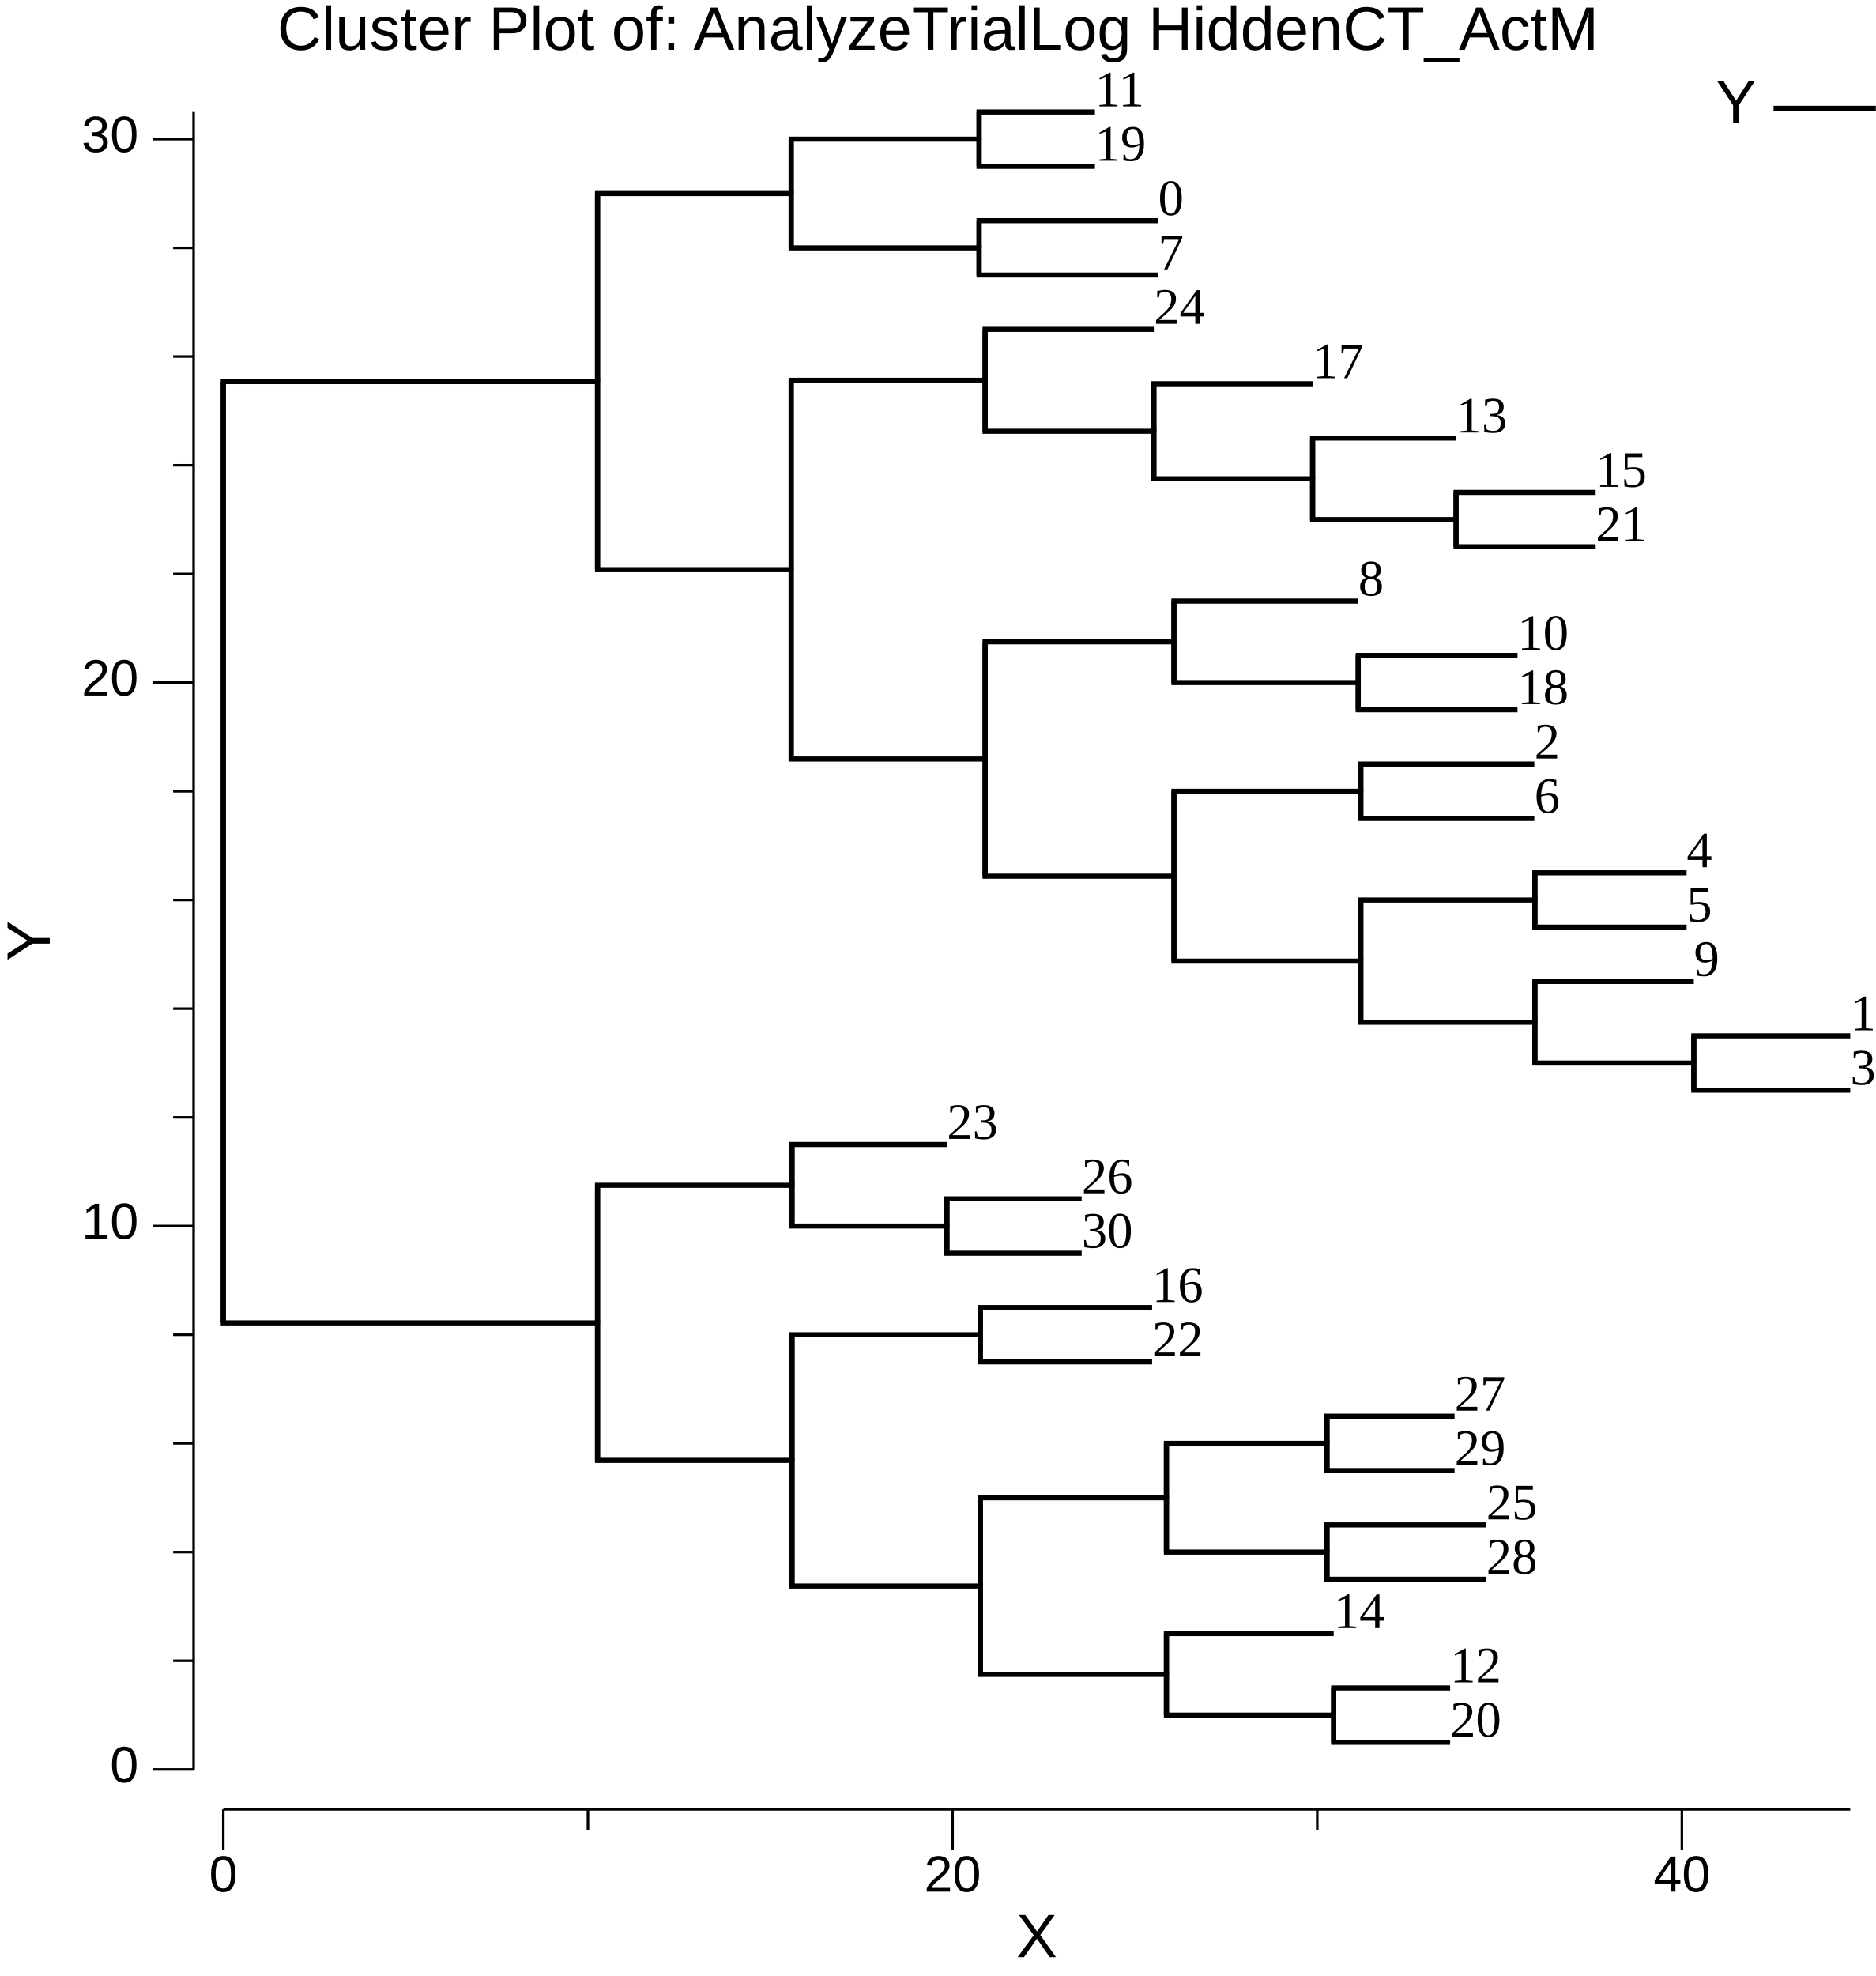
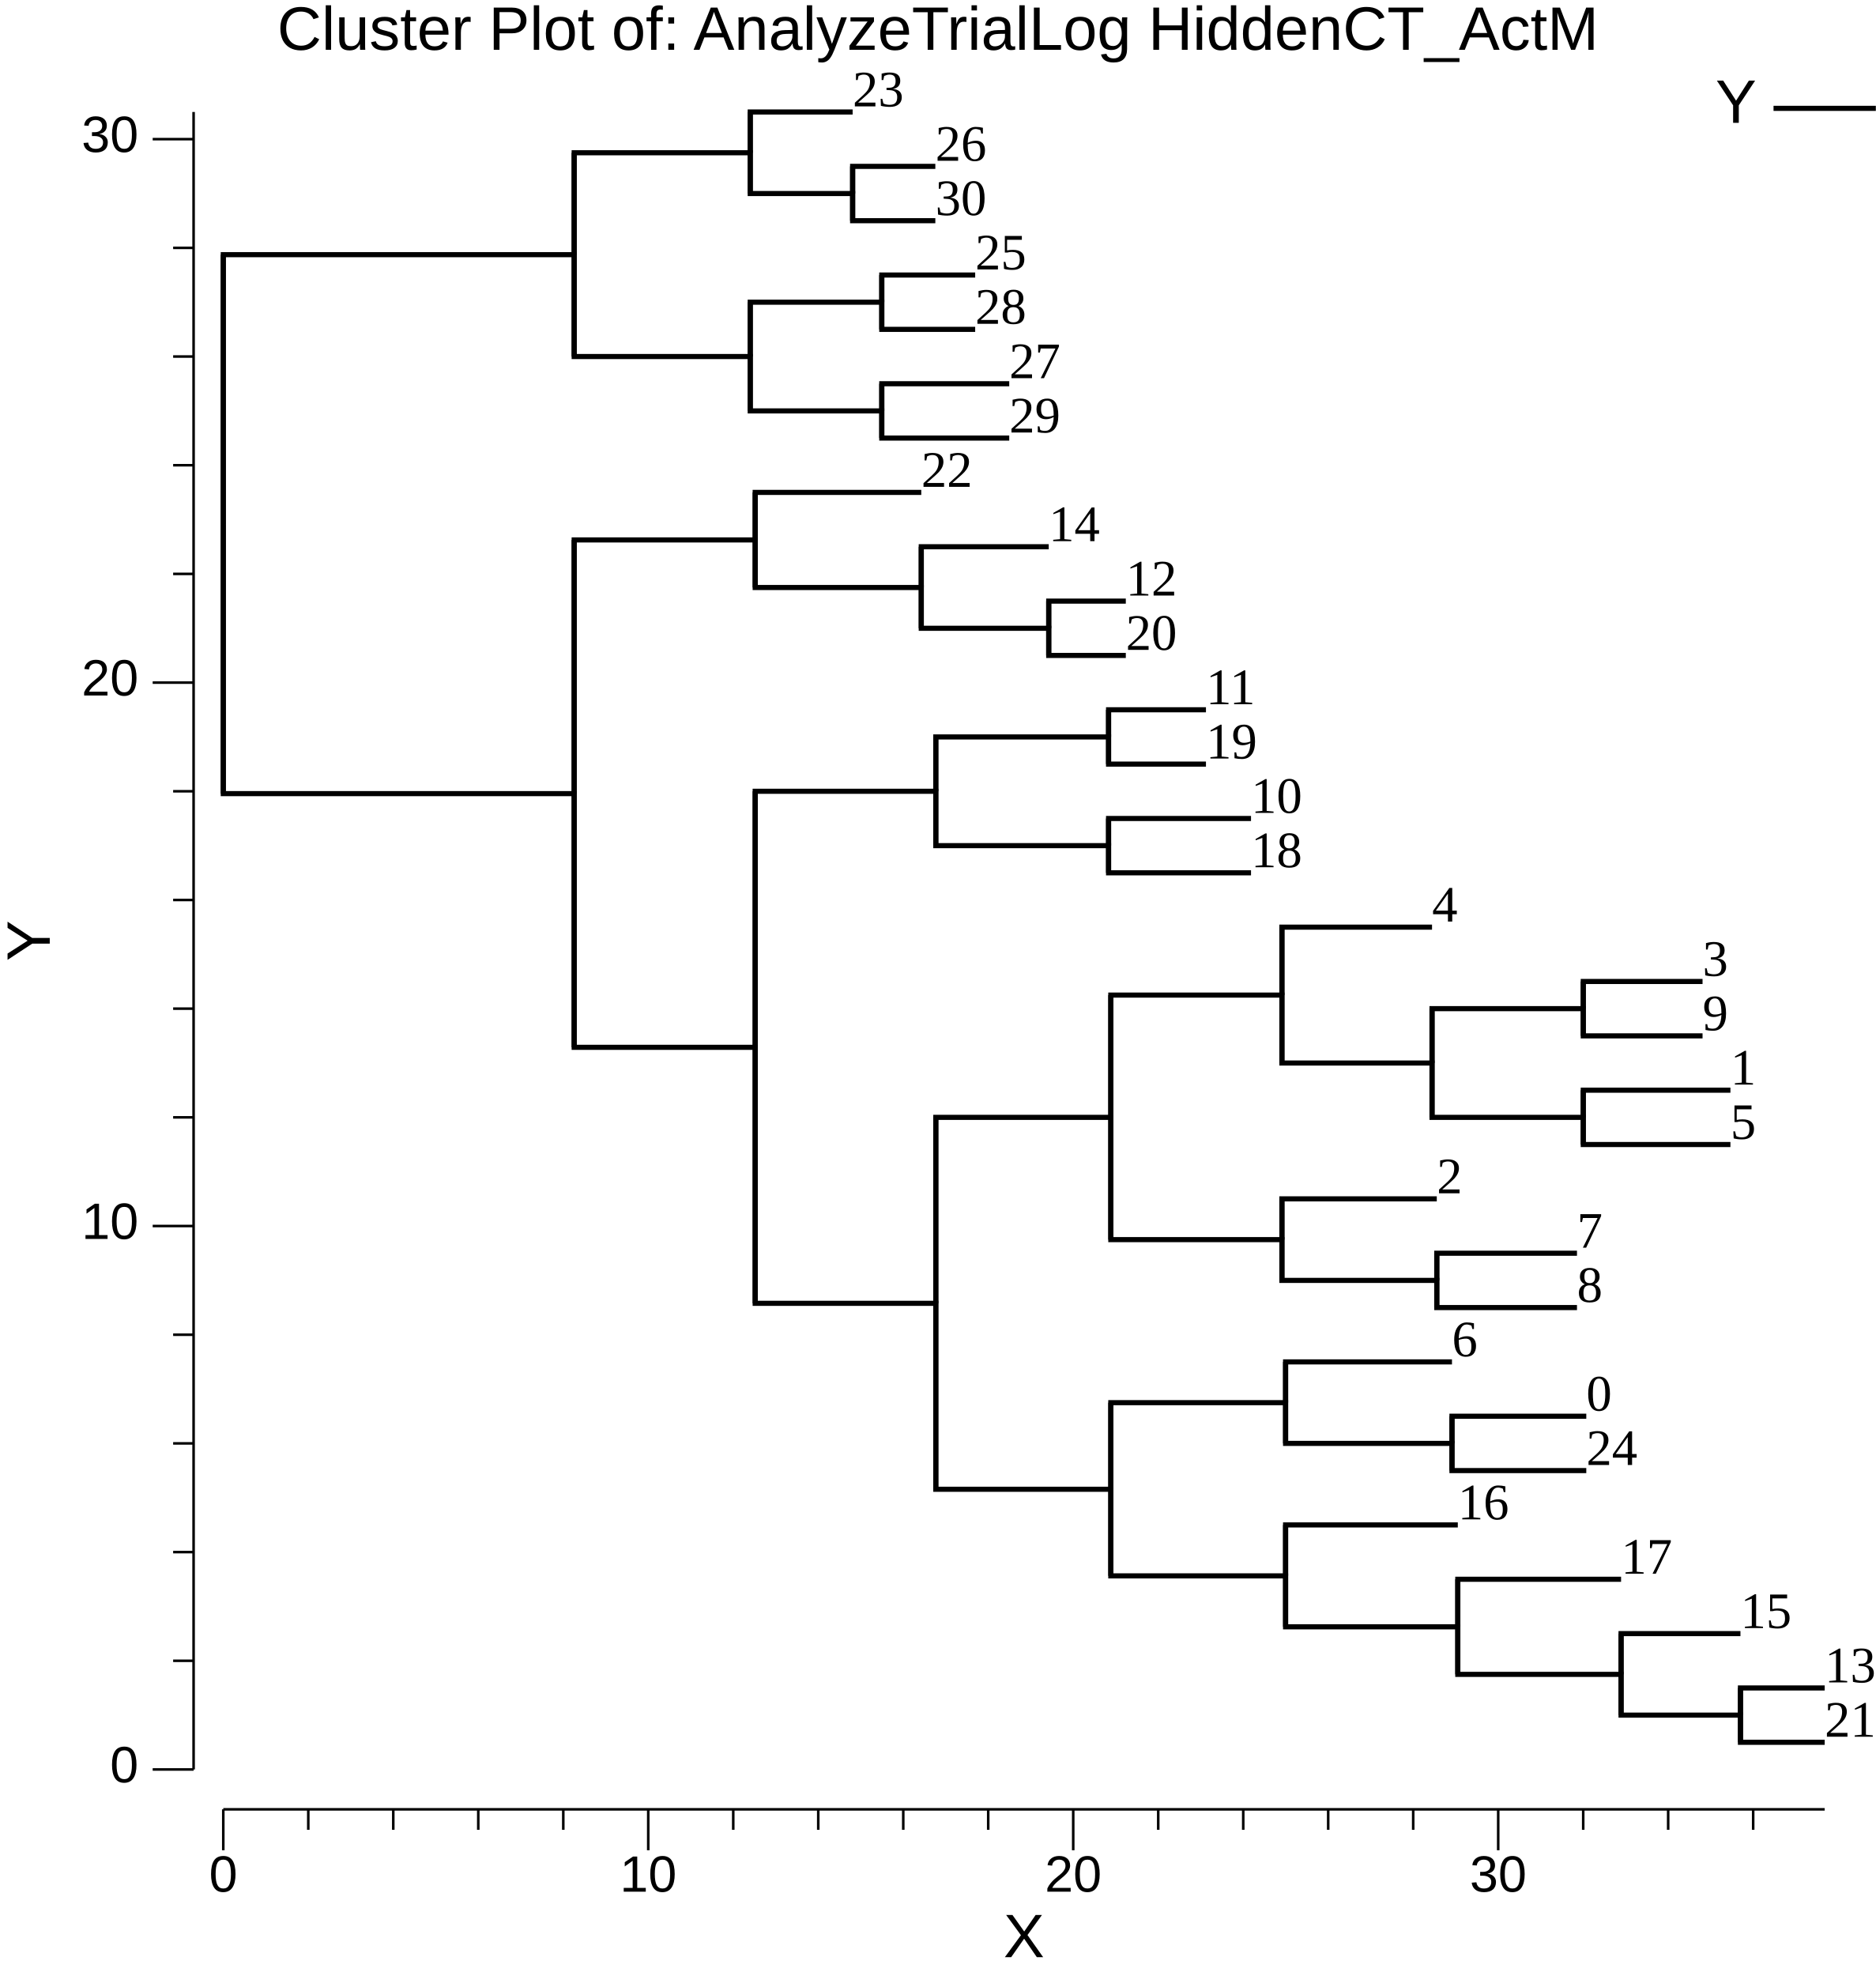
<svg xmlns="http://www.w3.org/2000/svg" width="366.75pt" height="386.25pt" viewBox="0 0 366.75 386.25">
  <g transform="scale(1, -1) translate(0, -386.25)">
    <text x="54.208" y="-376.52" transform="scale(1, -1)" style="font-family:Liberation Sans;font-variant:normal;font-weight:normal;font-style:normal;font-size:12px">Cluster Plot of: AnalyzeTrialLog HiddenCT_ActM</text>
-     <text x="198.7" y="-3.68" transform="scale(1, -1)" style="font-family:Liberation Sans;font-variant:normal;font-weight:normal;font-style:normal;font-size:12px">X</text>
+     <text x="196.2" y="-3.68" transform="scale(1, -1)" style="font-family:Liberation Sans;font-variant:normal;font-weight:normal;font-style:normal;font-size:12px">X</text>
    <text x="40.875" y="-16.473" transform="scale(1, -1)" style="font-family:Liberation Sans;font-variant:normal;font-weight:normal;font-style:normal;font-size:10px">0</text>
-     <text x="180.68" y="-16.473" transform="scale(1, -1)" style="font-family:Liberation Sans;font-variant:normal;font-weight:normal;font-style:normal;font-size:10px">20</text>
-     <text x="323.27" y="-16.473" transform="scale(1, -1)" style="font-family:Liberation Sans;font-variant:normal;font-weight:normal;font-style:normal;font-size:10px">40</text>
+     <text x="121.18" y="-16.473" transform="scale(1, -1)" style="font-family:Liberation Sans;font-variant:normal;font-weight:normal;font-style:normal;font-size:10px">10</text>
+     <text x="204.27" y="-16.473" transform="scale(1, -1)" style="font-family:Liberation Sans;font-variant:normal;font-weight:normal;font-style:normal;font-size:10px">20</text>
+     <text x="287.36" y="-16.473" transform="scale(1, -1)" style="font-family:Liberation Sans;font-variant:normal;font-weight:normal;font-style:normal;font-size:10px">30</text>
    <path d="M43.656,24.578L43.656,32.578" style="fill:none;stroke:#000000;stroke-width:0.5" />
-     <path d="M186.24,24.578L186.24,32.578" style="fill:none;stroke:#000000;stroke-width:0.5" />
-     <path d="M328.83,24.578L328.83,32.578" style="fill:none;stroke:#000000;stroke-width:0.5" />
-     <path d="M114.95,28.578L114.95,32.578" style="fill:none;stroke:#000000;stroke-width:0.5" />
-     <path d="M257.54,28.578L257.54,32.578" style="fill:none;stroke:#000000;stroke-width:0.5" />
-     <path d="M43.656,32.578L361.75,32.578" style="fill:none;stroke:#000000;stroke-width:0.5" />
+     <path d="M126.74,24.578L126.74,32.578" style="fill:none;stroke:#000000;stroke-width:0.5" />
+     <path d="M209.83,24.578L209.83,32.578" style="fill:none;stroke:#000000;stroke-width:0.5" />
+     <path d="M292.92,24.578L292.92,32.578" style="fill:none;stroke:#000000;stroke-width:0.5" />
+     <path d="M60.274,28.578L60.274,32.578" style="fill:none;stroke:#000000;stroke-width:0.5" />
+     <path d="M76.891,28.578L76.891,32.578" style="fill:none;stroke:#000000;stroke-width:0.5" />
+     <path d="M93.509,28.578L93.509,32.578" style="fill:none;stroke:#000000;stroke-width:0.5" />
+     <path d="M110.13,28.578L110.13,32.578" style="fill:none;stroke:#000000;stroke-width:0.5" />
+     <path d="M143.36,28.578L143.36,32.578" style="fill:none;stroke:#000000;stroke-width:0.5" />
+     <path d="M159.98,28.578L159.98,32.578" style="fill:none;stroke:#000000;stroke-width:0.5" />
+     <path d="M176.6,28.578L176.6,32.578" style="fill:none;stroke:#000000;stroke-width:0.5" />
+     <path d="M193.21,28.578L193.21,32.578" style="fill:none;stroke:#000000;stroke-width:0.5" />
+     <path d="M226.45,28.578L226.45,32.578" style="fill:none;stroke:#000000;stroke-width:0.5" />
+     <path d="M243.07,28.578L243.07,32.578" style="fill:none;stroke:#000000;stroke-width:0.5" />
+     <path d="M259.68,28.578L259.68,32.578" style="fill:none;stroke:#000000;stroke-width:0.5" />
+     <path d="M276.3,28.578L276.3,32.578" style="fill:none;stroke:#000000;stroke-width:0.5" />
+     <path d="M309.54,28.578L309.54,32.578" style="fill:none;stroke:#000000;stroke-width:0.5" />
+     <path d="M326.15,28.578L326.15,32.578" style="fill:none;stroke:#000000;stroke-width:0.5" />
+     <path d="M342.77,28.578L342.77,32.578" style="fill:none;stroke:#000000;stroke-width:0.5" />
+     <path d="M43.656,32.578L356.75,32.578" style="fill:none;stroke:#000000;stroke-width:0.5" />
    <g transform="rotate(90)">
      <text x="198.36" y="9.727" transform="scale(1, -1)" style="font-family:Liberation Sans;font-variant:normal;font-weight:normal;font-style:normal;font-size:12px">Y</text>
    </g>
    <text x="21.511" y="-37.852" transform="scale(1, -1)" style="font-family:Liberation Sans;font-variant:normal;font-weight:normal;font-style:normal;font-size:10px">0</text>
    <text x="15.949" y="-144.08" transform="scale(1, -1)" style="font-family:Liberation Sans;font-variant:normal;font-weight:normal;font-style:normal;font-size:10px">10</text>
    <text x="15.949" y="-250.3" transform="scale(1, -1)" style="font-family:Liberation Sans;font-variant:normal;font-weight:normal;font-style:normal;font-size:10px">20</text>
    <text x="15.949" y="-356.53" transform="scale(1, -1)" style="font-family:Liberation Sans;font-variant:normal;font-weight:normal;font-style:normal;font-size:10px">30</text>
    <path d="M29.851,40.371L37.851,40.371" style="fill:none;stroke:#000000;stroke-width:0.5" />
    <path d="M29.851,146.6L37.851,146.6" style="fill:none;stroke:#000000;stroke-width:0.5" />
    <path d="M29.851,252.82L37.851,252.82" style="fill:none;stroke:#000000;stroke-width:0.5" />
    <path d="M29.851,359.05L37.851,359.05" style="fill:none;stroke:#000000;stroke-width:0.5" />
    <path d="M33.851,61.616L37.851,61.616" style="fill:none;stroke:#000000;stroke-width:0.5" />
    <path d="M33.851,82.861L37.851,82.861" style="fill:none;stroke:#000000;stroke-width:0.5" />
    <path d="M33.851,104.11L37.851,104.11" style="fill:none;stroke:#000000;stroke-width:0.5" />
    <path d="M33.851,125.35L37.851,125.35" style="fill:none;stroke:#000000;stroke-width:0.5" />
    <path d="M33.851,167.84L37.851,167.84" style="fill:none;stroke:#000000;stroke-width:0.5" />
    <path d="M33.851,189.09L37.851,189.09" style="fill:none;stroke:#000000;stroke-width:0.5" />
    <path d="M33.851,210.33L37.851,210.33" style="fill:none;stroke:#000000;stroke-width:0.5" />
    <path d="M33.851,231.58L37.851,231.58" style="fill:none;stroke:#000000;stroke-width:0.5" />
    <path d="M33.851,274.07L37.851,274.07" style="fill:none;stroke:#000000;stroke-width:0.5" />
    <path d="M33.851,295.31L37.851,295.31" style="fill:none;stroke:#000000;stroke-width:0.5" />
    <path d="M33.851,316.56L37.851,316.56" style="fill:none;stroke:#000000;stroke-width:0.5" />
    <path d="M33.851,337.8L37.851,337.8" style="fill:none;stroke:#000000;stroke-width:0.5" />
    <path d="M37.851,40.371L37.851,364.36" style="fill:none;stroke:#000000;stroke-width:0.5" />
-     <path d="M43.656,219.67L43.656,219.67L43.656,127.67L116.82,127.67L116.82,100.79L154.84,100.79L154.84,76.222L191.66,76.222L191.66,58.96L228.05,58.96L228.05,50.994L260.75,50.994L260.75,45.682L283.52,45.682L283.52,45.682" style="fill:none;stroke:#000000" />
-     <path d="M260.75,45.682L260.75,56.305L283.52,56.305L283.52,56.305" style="fill:none;stroke:#000000" />
-     <path d="M260.75,56.305L260.75,50.994" style="fill:none;stroke:#000000" />
-     <path d="M228.05,50.994L228.05,66.927L260.75,66.927L260.75,66.927" style="fill:none;stroke:#000000" />
-     <path d="M228.05,66.927L228.05,58.96" style="fill:none;stroke:#000000" />
-     <path d="M191.66,58.96L191.66,93.484L228.05,93.484L228.05,82.861L259.44,82.861L259.44,77.55L290.57,77.55L290.57,77.55" style="fill:none;stroke:#000000" />
-     <path d="M259.44,77.55L259.44,88.172L290.57,88.172L290.57,88.172" style="fill:none;stroke:#000000" />
-     <path d="M259.44,88.172L259.44,82.861" style="fill:none;stroke:#000000" />
-     <path d="M228.05,82.861L228.05,104.11L259.44,104.11L259.44,98.795L284.38,98.795L284.38,98.795" style="fill:none;stroke:#000000" />
-     <path d="M259.44,98.795L259.44,109.42L284.38,109.42L284.38,109.42" style="fill:none;stroke:#000000" />
-     <path d="M259.44,109.42L259.44,104.11" style="fill:none;stroke:#000000" />
-     <path d="M228.05,104.11L228.05,93.484" style="fill:none;stroke:#000000" />
-     <path d="M191.66,93.484L191.66,76.222" style="fill:none;stroke:#000000" />
-     <path d="M154.84,76.222L154.84,125.35L191.66,125.35L191.66,120.04L225.25,120.04L225.25,120.04" style="fill:none;stroke:#000000" />
-     <path d="M191.66,120.04L191.66,130.66L225.25,130.66L225.25,130.66" style="fill:none;stroke:#000000" />
-     <path d="M191.66,130.66L191.66,125.35" style="fill:none;stroke:#000000" />
-     <path d="M154.84,125.35L154.84,100.79" style="fill:none;stroke:#000000" />
-     <path d="M116.82,100.79L116.82,154.56L154.84,154.56L154.84,146.6L185.13,146.6L185.13,141.28L211.48,141.28L211.48,141.28" style="fill:none;stroke:#000000" />
-     <path d="M185.13,141.28L185.13,151.91L211.48,151.91L211.48,151.91" style="fill:none;stroke:#000000" />
-     <path d="M185.13,151.91L185.13,146.6" style="fill:none;stroke:#000000" />
-     <path d="M154.84,146.6L154.84,162.53L185.13,162.53L185.13,162.53" style="fill:none;stroke:#000000" />
-     <path d="M154.84,162.53L154.84,154.56" style="fill:none;stroke:#000000" />
-     <path d="M116.82,154.56L116.82,127.67" style="fill:none;stroke:#000000" />
-     <path d="M43.656,127.67L43.656,311.66L116.82,311.66L116.82,274.9L154.68,274.9L154.68,237.88L192.6,237.88L192.6,214.98L229.52,214.98L229.52,198.38L266.05,198.38L266.05,186.43L300.09,186.43L300.09,178.46L331.16,178.46L331.16,173.15L361.75,173.15L361.75,173.15" style="fill:none;stroke:#000000" />
-     <path d="M331.16,173.15L331.16,183.77L361.75,183.77L361.75,183.77" style="fill:none;stroke:#000000" />
-     <path d="M331.16,183.77L331.16,178.46" style="fill:none;stroke:#000000" />
-     <path d="M300.09,178.46L300.09,194.4L331.16,194.4L331.16,194.4" style="fill:none;stroke:#000000" />
-     <path d="M300.09,194.4L300.09,186.43" style="fill:none;stroke:#000000" />
-     <path d="M266.05,186.43L266.05,210.33L300.09,210.33L300.09,205.02L329.75,205.02L329.75,205.02" style="fill:none;stroke:#000000" />
-     <path d="M300.09,205.02L300.09,215.64L329.75,215.64L329.75,215.64" style="fill:none;stroke:#000000" />
-     <path d="M300.09,215.64L300.09,210.33" style="fill:none;stroke:#000000" />
-     <path d="M266.05,210.33L266.05,198.38" style="fill:none;stroke:#000000" />
-     <path d="M229.52,198.38L229.52,231.58L266.05,231.58L266.05,226.26L299.98,226.26L299.98,226.26" style="fill:none;stroke:#000000" />
-     <path d="M266.05,226.26L266.05,236.89L299.98,236.89L299.98,236.89" style="fill:none;stroke:#000000" />
-     <path d="M266.05,236.89L266.05,231.58" style="fill:none;stroke:#000000" />
-     <path d="M229.52,231.58L229.52,214.98" style="fill:none;stroke:#000000" />
-     <path d="M192.6,214.98L192.6,260.79L229.52,260.79L229.52,252.82L265.55,252.82L265.55,247.51L296.69,247.51L296.69,247.51" style="fill:none;stroke:#000000" />
-     <path d="M265.55,247.51L265.55,258.13L296.69,258.13L296.69,258.13" style="fill:none;stroke:#000000" />
-     <path d="M265.55,258.13L265.55,252.82" style="fill:none;stroke:#000000" />
-     <path d="M229.52,252.82L229.52,268.75L265.55,268.75L265.55,268.75" style="fill:none;stroke:#000000" />
-     <path d="M229.52,268.75L229.52,260.79" style="fill:none;stroke:#000000" />
-     <path d="M192.6,260.79L192.6,237.88" style="fill:none;stroke:#000000" />
-     <path d="M154.68,237.88L154.68,311.91L192.6,311.91L192.6,301.95L225.59,301.95L225.59,292.66L256.63,292.66L256.63,284.69L284.68,284.69L284.68,279.38L311.97,279.38L311.97,279.38" style="fill:none;stroke:#000000" />
-     <path d="M284.68,279.38L284.68,290L311.97,290L311.97,290" style="fill:none;stroke:#000000" />
-     <path d="M284.68,290L284.68,284.69" style="fill:none;stroke:#000000" />
-     <path d="M256.63,284.69L256.63,300.62L284.68,300.62L284.68,300.62" style="fill:none;stroke:#000000" />
-     <path d="M256.63,300.62L256.63,292.66" style="fill:none;stroke:#000000" />
-     <path d="M225.59,292.66L225.59,311.24L256.63,311.24L256.63,311.24" style="fill:none;stroke:#000000" />
-     <path d="M225.59,311.24L225.59,301.95" style="fill:none;stroke:#000000" />
-     <path d="M192.6,301.95L192.6,321.87L225.59,321.87L225.59,321.87" style="fill:none;stroke:#000000" />
-     <path d="M192.6,321.87L192.6,311.91" style="fill:none;stroke:#000000" />
-     <path d="M154.68,311.91L154.68,274.9" style="fill:none;stroke:#000000" />
-     <path d="M116.82,274.9L116.82,348.42L154.68,348.42L154.68,337.8L191.42,337.8L191.42,332.49L226.43,332.49L226.43,332.49" style="fill:none;stroke:#000000" />
-     <path d="M191.42,332.49L191.42,343.11L226.43,343.11L226.43,343.11" style="fill:none;stroke:#000000" />
-     <path d="M191.42,343.11L191.42,337.8" style="fill:none;stroke:#000000" />
-     <path d="M154.68,337.8L154.68,359.05L191.42,359.05L191.42,353.73L214.07,353.73L214.07,353.73" style="fill:none;stroke:#000000" />
-     <path d="M191.42,353.73L191.42,364.36L214.07,364.36L214.07,364.36" style="fill:none;stroke:#000000" />
-     <path d="M191.42,364.36L191.42,359.05" style="fill:none;stroke:#000000" />
-     <path d="M154.68,359.05L154.68,348.42" style="fill:none;stroke:#000000" />
-     <path d="M116.82,348.42L116.82,311.66" style="fill:none;stroke:#000000" />
-     <path d="M43.656,311.66L43.656,219.67L43.656,219.67L43.656,219.67" style="fill:none;stroke:#000000" />
-     <text x="283.52" y="-46.771" transform="scale(1, -1)" style="font-family:Liberation Serif;font-variant:normal;font-weight:normal;font-style:normal;font-size:10px">20</text>
-     <text x="283.52" y="-57.394" transform="scale(1, -1)" style="font-family:Liberation Serif;font-variant:normal;font-weight:normal;font-style:normal;font-size:10px">12</text>
-     <text x="260.75" y="-68.016" transform="scale(1, -1)" style="font-family:Liberation Serif;font-variant:normal;font-weight:normal;font-style:normal;font-size:10px">14</text>
-     <text x="290.57" y="-78.639" transform="scale(1, -1)" style="font-family:Liberation Serif;font-variant:normal;font-weight:normal;font-style:normal;font-size:10px">28</text>
-     <text x="290.57" y="-89.261" transform="scale(1, -1)" style="font-family:Liberation Serif;font-variant:normal;font-weight:normal;font-style:normal;font-size:10px">25</text>
-     <text x="284.38" y="-99.884" transform="scale(1, -1)" style="font-family:Liberation Serif;font-variant:normal;font-weight:normal;font-style:normal;font-size:10px">29</text>
-     <text x="284.38" y="-110.51" transform="scale(1, -1)" style="font-family:Liberation Serif;font-variant:normal;font-weight:normal;font-style:normal;font-size:10px">27</text>
-     <text x="225.25" y="-121.13" transform="scale(1, -1)" style="font-family:Liberation Serif;font-variant:normal;font-weight:normal;font-style:normal;font-size:10px">22</text>
-     <text x="225.25" y="-131.75" transform="scale(1, -1)" style="font-family:Liberation Serif;font-variant:normal;font-weight:normal;font-style:normal;font-size:10px">16</text>
-     <text x="211.48" y="-142.37" transform="scale(1, -1)" style="font-family:Liberation Serif;font-variant:normal;font-weight:normal;font-style:normal;font-size:10px">30</text>
-     <text x="211.48" y="-153" transform="scale(1, -1)" style="font-family:Liberation Serif;font-variant:normal;font-weight:normal;font-style:normal;font-size:10px">26</text>
-     <text x="185.13" y="-163.62" transform="scale(1, -1)" style="font-family:Liberation Serif;font-variant:normal;font-weight:normal;font-style:normal;font-size:10px">23</text>
-     <text x="361.75" y="-174.24" transform="scale(1, -1)" style="font-family:Liberation Serif;font-variant:normal;font-weight:normal;font-style:normal;font-size:10px">3</text>
-     <text x="361.75" y="-184.86" transform="scale(1, -1)" style="font-family:Liberation Serif;font-variant:normal;font-weight:normal;font-style:normal;font-size:10px">1</text>
-     <text x="331.16" y="-195.49" transform="scale(1, -1)" style="font-family:Liberation Serif;font-variant:normal;font-weight:normal;font-style:normal;font-size:10px">9</text>
-     <text x="329.75" y="-206.11" transform="scale(1, -1)" style="font-family:Liberation Serif;font-variant:normal;font-weight:normal;font-style:normal;font-size:10px">5</text>
-     <text x="329.75" y="-216.73" transform="scale(1, -1)" style="font-family:Liberation Serif;font-variant:normal;font-weight:normal;font-style:normal;font-size:10px">4</text>
-     <text x="299.98" y="-227.35" transform="scale(1, -1)" style="font-family:Liberation Serif;font-variant:normal;font-weight:normal;font-style:normal;font-size:10px">6</text>
-     <text x="299.98" y="-237.98" transform="scale(1, -1)" style="font-family:Liberation Serif;font-variant:normal;font-weight:normal;font-style:normal;font-size:10px">2</text>
-     <text x="296.69" y="-248.6" transform="scale(1, -1)" style="font-family:Liberation Serif;font-variant:normal;font-weight:normal;font-style:normal;font-size:10px">18</text>
-     <text x="296.69" y="-259.22" transform="scale(1, -1)" style="font-family:Liberation Serif;font-variant:normal;font-weight:normal;font-style:normal;font-size:10px">10</text>
-     <text x="265.55" y="-269.84" transform="scale(1, -1)" style="font-family:Liberation Serif;font-variant:normal;font-weight:normal;font-style:normal;font-size:10px">8</text>
-     <text x="311.97" y="-280.47" transform="scale(1, -1)" style="font-family:Liberation Serif;font-variant:normal;font-weight:normal;font-style:normal;font-size:10px">21</text>
-     <text x="311.97" y="-291.09" transform="scale(1, -1)" style="font-family:Liberation Serif;font-variant:normal;font-weight:normal;font-style:normal;font-size:10px">15</text>
-     <text x="284.68" y="-301.71" transform="scale(1, -1)" style="font-family:Liberation Serif;font-variant:normal;font-weight:normal;font-style:normal;font-size:10px">13</text>
-     <text x="256.63" y="-312.33" transform="scale(1, -1)" style="font-family:Liberation Serif;font-variant:normal;font-weight:normal;font-style:normal;font-size:10px">17</text>
-     <text x="225.59" y="-322.96" transform="scale(1, -1)" style="font-family:Liberation Serif;font-variant:normal;font-weight:normal;font-style:normal;font-size:10px">24</text>
-     <text x="226.43" y="-333.58" transform="scale(1, -1)" style="font-family:Liberation Serif;font-variant:normal;font-weight:normal;font-style:normal;font-size:10px">7</text>
-     <text x="226.43" y="-344.2" transform="scale(1, -1)" style="font-family:Liberation Serif;font-variant:normal;font-weight:normal;font-style:normal;font-size:10px">0</text>
-     <text x="214.07" y="-354.82" transform="scale(1, -1)" style="font-family:Liberation Serif;font-variant:normal;font-weight:normal;font-style:normal;font-size:10px">19</text>
-     <text x="214.07" y="-365.45" transform="scale(1, -1)" style="font-family:Liberation Serif;font-variant:normal;font-weight:normal;font-style:normal;font-size:10px">11</text>
+     <path d="M43.656,283.8L43.656,283.8L43.656,231.12L112.26,231.12L112.26,181.53L147.65,181.53L147.65,131.49L182.96,131.49L182.96,95.143L217.18,95.143L217.18,78.214L251.35,78.214L251.35,68.255L285.02,68.255L285.02,58.96L316.94,58.96L316.94,50.994L340.28,50.994L340.28,45.682L356.75,45.682L356.75,45.682" style="fill:none;stroke:#000000" />
+     <path d="M340.28,45.682L340.28,56.305L356.75,56.305L356.75,56.305" style="fill:none;stroke:#000000" />
+     <path d="M340.28,56.305L340.28,50.994" style="fill:none;stroke:#000000" />
+     <path d="M316.94,50.994L316.94,66.927L340.28,66.927L340.28,66.927" style="fill:none;stroke:#000000" />
+     <path d="M316.94,66.927L316.94,58.96" style="fill:none;stroke:#000000" />
+     <path d="M285.02,58.96L285.02,77.55L316.94,77.55L316.94,77.55" style="fill:none;stroke:#000000" />
+     <path d="M285.02,77.55L285.02,68.255" style="fill:none;stroke:#000000" />
+     <path d="M251.35,68.255L251.35,88.172L285.02,88.172L285.02,88.172" style="fill:none;stroke:#000000" />
+     <path d="M251.35,88.172L251.35,78.214" style="fill:none;stroke:#000000" />
+     <path d="M217.18,78.214L217.18,112.07L251.35,112.07L251.35,104.11L283.88,104.11L283.88,98.795L310.14,98.795L310.14,98.795" style="fill:none;stroke:#000000" />
+     <path d="M283.88,98.795L283.88,109.42L310.14,109.42L310.14,109.42" style="fill:none;stroke:#000000" />
+     <path d="M283.88,109.42L283.88,104.11" style="fill:none;stroke:#000000" />
+     <path d="M251.35,104.11L251.35,120.04L283.88,120.04L283.88,120.04" style="fill:none;stroke:#000000" />
+     <path d="M251.35,120.04L251.35,112.07" style="fill:none;stroke:#000000" />
+     <path d="M217.18,112.07L217.18,95.143" style="fill:none;stroke:#000000" />
+     <path d="M182.96,95.143L182.96,167.84L217.18,167.84L217.18,143.94L250.63,143.94L250.63,135.97L280.91,135.97L280.91,130.66L308.32,130.66L308.32,130.66" style="fill:none;stroke:#000000" />
+     <path d="M280.91,130.66L280.91,141.28L308.32,141.28L308.32,141.28" style="fill:none;stroke:#000000" />
+     <path d="M280.91,141.28L280.91,135.97" style="fill:none;stroke:#000000" />
+     <path d="M250.63,135.97L250.63,151.91L280.91,151.91L280.91,151.91" style="fill:none;stroke:#000000" />
+     <path d="M250.63,151.91L250.63,143.94" style="fill:none;stroke:#000000" />
+     <path d="M217.18,143.94L217.18,191.74L250.63,191.74L250.63,178.46L279.98,178.46L279.98,167.84L309.55,167.84L309.55,162.53L338.32,162.53L338.32,162.53" style="fill:none;stroke:#000000" />
+     <path d="M309.55,162.53L309.55,173.15L338.32,173.15L338.32,173.15" style="fill:none;stroke:#000000" />
+     <path d="M309.55,173.15L309.55,167.84" style="fill:none;stroke:#000000" />
+     <path d="M279.98,167.84L279.98,189.09L309.55,189.09L309.55,183.77L332.87,183.77L332.87,183.77" style="fill:none;stroke:#000000" />
+     <path d="M309.55,183.77L309.55,194.4L332.87,194.4L332.87,194.4" style="fill:none;stroke:#000000" />
+     <path d="M309.55,194.4L309.55,189.09" style="fill:none;stroke:#000000" />
+     <path d="M279.98,189.09L279.98,178.46" style="fill:none;stroke:#000000" />
+     <path d="M250.63,178.46L250.63,205.02L279.98,205.02L279.98,205.02" style="fill:none;stroke:#000000" />
+     <path d="M250.63,205.02L250.63,191.74" style="fill:none;stroke:#000000" />
+     <path d="M217.18,191.74L217.18,167.84" style="fill:none;stroke:#000000" />
+     <path d="M182.96,167.84L182.96,131.49" style="fill:none;stroke:#000000" />
+     <path d="M147.65,131.49L147.65,231.58L182.96,231.58L182.96,220.95L216.74,220.95L216.74,215.64L244.59,215.64L244.59,215.64" style="fill:none;stroke:#000000" />
+     <path d="M216.74,215.64L216.74,226.26L244.59,226.26L244.59,226.26" style="fill:none;stroke:#000000" />
+     <path d="M216.74,226.26L216.74,220.95" style="fill:none;stroke:#000000" />
+     <path d="M182.96,220.95L182.96,242.2L216.74,242.2L216.74,236.89L235.78,236.89L235.78,236.89" style="fill:none;stroke:#000000" />
+     <path d="M216.74,236.89L216.74,247.51L235.78,247.51L235.78,247.51" style="fill:none;stroke:#000000" />
+     <path d="M216.74,247.51L216.74,242.2" style="fill:none;stroke:#000000" />
+     <path d="M182.96,242.2L182.96,231.58" style="fill:none;stroke:#000000" />
+     <path d="M147.65,231.58L147.65,181.53" style="fill:none;stroke:#000000" />
+     <path d="M112.26,181.53L112.26,280.71L147.65,280.71L147.65,271.41L180.12,271.41L180.12,263.44L205.04,263.44L205.04,258.13L220.11,258.13L220.11,258.13" style="fill:none;stroke:#000000" />
+     <path d="M205.04,258.13L205.04,268.75L220.11,268.75L220.11,268.75" style="fill:none;stroke:#000000" />
+     <path d="M205.04,268.75L205.04,263.44" style="fill:none;stroke:#000000" />
+     <path d="M180.12,263.44L180.12,279.38L205.04,279.38L205.04,279.38" style="fill:none;stroke:#000000" />
+     <path d="M180.12,279.38L180.12,271.41" style="fill:none;stroke:#000000" />
+     <path d="M147.65,271.41L147.65,290L180.12,290L180.12,290" style="fill:none;stroke:#000000" />
+     <path d="M147.65,290L147.65,280.71" style="fill:none;stroke:#000000" />
+     <path d="M112.26,280.71L112.26,231.12" style="fill:none;stroke:#000000" />
+     <path d="M43.656,231.12L43.656,336.47L112.26,336.47L112.26,316.56L146.68,316.56L146.68,305.93L172.4,305.93L172.4,300.62L197.32,300.62L197.32,300.62" style="fill:none;stroke:#000000" />
+     <path d="M172.4,300.62L172.4,311.24L197.32,311.24L197.32,311.24" style="fill:none;stroke:#000000" />
+     <path d="M172.4,311.24L172.4,305.93" style="fill:none;stroke:#000000" />
+     <path d="M146.68,305.93L146.68,327.18L172.4,327.18L172.4,321.87L190.66,321.87L190.66,321.87" style="fill:none;stroke:#000000" />
+     <path d="M172.4,321.87L172.4,332.49L190.66,332.49L190.66,332.49" style="fill:none;stroke:#000000" />
+     <path d="M172.4,332.49L172.4,327.18" style="fill:none;stroke:#000000" />
+     <path d="M146.68,327.18L146.68,316.56" style="fill:none;stroke:#000000" />
+     <path d="M112.26,316.56L112.26,356.39L146.68,356.39L146.68,348.42L166.7,348.42L166.7,343.11L182.87,343.11L182.87,343.11" style="fill:none;stroke:#000000" />
+     <path d="M166.7,343.11L166.7,353.73L182.87,353.73L182.87,353.73" style="fill:none;stroke:#000000" />
+     <path d="M166.7,353.73L166.7,348.42" style="fill:none;stroke:#000000" />
+     <path d="M146.68,348.42L146.68,364.36L166.7,364.36L166.7,364.36" style="fill:none;stroke:#000000" />
+     <path d="M146.68,364.36L146.68,356.39" style="fill:none;stroke:#000000" />
+     <path d="M112.26,356.39L112.26,336.47" style="fill:none;stroke:#000000" />
+     <path d="M43.656,336.47L43.656,283.8L43.656,283.8L43.656,283.8" style="fill:none;stroke:#000000" />
+     <text x="356.75" y="-46.771" transform="scale(1, -1)" style="font-family:Liberation Serif;font-variant:normal;font-weight:normal;font-style:normal;font-size:10px">21</text>
+     <text x="356.75" y="-57.394" transform="scale(1, -1)" style="font-family:Liberation Serif;font-variant:normal;font-weight:normal;font-style:normal;font-size:10px">13</text>
+     <text x="340.28" y="-68.016" transform="scale(1, -1)" style="font-family:Liberation Serif;font-variant:normal;font-weight:normal;font-style:normal;font-size:10px">15</text>
+     <text x="316.94" y="-78.639" transform="scale(1, -1)" style="font-family:Liberation Serif;font-variant:normal;font-weight:normal;font-style:normal;font-size:10px">17</text>
+     <text x="285.02" y="-89.261" transform="scale(1, -1)" style="font-family:Liberation Serif;font-variant:normal;font-weight:normal;font-style:normal;font-size:10px">16</text>
+     <text x="310.14" y="-99.884" transform="scale(1, -1)" style="font-family:Liberation Serif;font-variant:normal;font-weight:normal;font-style:normal;font-size:10px">24</text>
+     <text x="310.14" y="-110.51" transform="scale(1, -1)" style="font-family:Liberation Serif;font-variant:normal;font-weight:normal;font-style:normal;font-size:10px">0</text>
+     <text x="283.88" y="-121.13" transform="scale(1, -1)" style="font-family:Liberation Serif;font-variant:normal;font-weight:normal;font-style:normal;font-size:10px">6</text>
+     <text x="308.32" y="-131.75" transform="scale(1, -1)" style="font-family:Liberation Serif;font-variant:normal;font-weight:normal;font-style:normal;font-size:10px">8</text>
+     <text x="308.32" y="-142.37" transform="scale(1, -1)" style="font-family:Liberation Serif;font-variant:normal;font-weight:normal;font-style:normal;font-size:10px">7</text>
+     <text x="280.91" y="-153" transform="scale(1, -1)" style="font-family:Liberation Serif;font-variant:normal;font-weight:normal;font-style:normal;font-size:10px">2</text>
+     <text x="338.32" y="-163.62" transform="scale(1, -1)" style="font-family:Liberation Serif;font-variant:normal;font-weight:normal;font-style:normal;font-size:10px">5</text>
+     <text x="338.32" y="-174.24" transform="scale(1, -1)" style="font-family:Liberation Serif;font-variant:normal;font-weight:normal;font-style:normal;font-size:10px">1</text>
+     <text x="332.87" y="-184.86" transform="scale(1, -1)" style="font-family:Liberation Serif;font-variant:normal;font-weight:normal;font-style:normal;font-size:10px">9</text>
+     <text x="332.87" y="-195.49" transform="scale(1, -1)" style="font-family:Liberation Serif;font-variant:normal;font-weight:normal;font-style:normal;font-size:10px">3</text>
+     <text x="279.98" y="-206.11" transform="scale(1, -1)" style="font-family:Liberation Serif;font-variant:normal;font-weight:normal;font-style:normal;font-size:10px">4</text>
+     <text x="244.59" y="-216.73" transform="scale(1, -1)" style="font-family:Liberation Serif;font-variant:normal;font-weight:normal;font-style:normal;font-size:10px">18</text>
+     <text x="244.59" y="-227.35" transform="scale(1, -1)" style="font-family:Liberation Serif;font-variant:normal;font-weight:normal;font-style:normal;font-size:10px">10</text>
+     <text x="235.78" y="-237.98" transform="scale(1, -1)" style="font-family:Liberation Serif;font-variant:normal;font-weight:normal;font-style:normal;font-size:10px">19</text>
+     <text x="235.78" y="-248.6" transform="scale(1, -1)" style="font-family:Liberation Serif;font-variant:normal;font-weight:normal;font-style:normal;font-size:10px">11</text>
+     <text x="220.11" y="-259.22" transform="scale(1, -1)" style="font-family:Liberation Serif;font-variant:normal;font-weight:normal;font-style:normal;font-size:10px">20</text>
+     <text x="220.11" y="-269.84" transform="scale(1, -1)" style="font-family:Liberation Serif;font-variant:normal;font-weight:normal;font-style:normal;font-size:10px">12</text>
+     <text x="205.04" y="-280.47" transform="scale(1, -1)" style="font-family:Liberation Serif;font-variant:normal;font-weight:normal;font-style:normal;font-size:10px">14</text>
+     <text x="180.12" y="-291.09" transform="scale(1, -1)" style="font-family:Liberation Serif;font-variant:normal;font-weight:normal;font-style:normal;font-size:10px">22</text>
+     <text x="197.32" y="-301.71" transform="scale(1, -1)" style="font-family:Liberation Serif;font-variant:normal;font-weight:normal;font-style:normal;font-size:10px">29</text>
+     <text x="197.32" y="-312.33" transform="scale(1, -1)" style="font-family:Liberation Serif;font-variant:normal;font-weight:normal;font-style:normal;font-size:10px">27</text>
+     <text x="190.66" y="-322.96" transform="scale(1, -1)" style="font-family:Liberation Serif;font-variant:normal;font-weight:normal;font-style:normal;font-size:10px">28</text>
+     <text x="190.66" y="-333.58" transform="scale(1, -1)" style="font-family:Liberation Serif;font-variant:normal;font-weight:normal;font-style:normal;font-size:10px">25</text>
+     <text x="182.87" y="-344.2" transform="scale(1, -1)" style="font-family:Liberation Serif;font-variant:normal;font-weight:normal;font-style:normal;font-size:10px">30</text>
+     <text x="182.87" y="-354.82" transform="scale(1, -1)" style="font-family:Liberation Serif;font-variant:normal;font-weight:normal;font-style:normal;font-size:10px">26</text>
+     <text x="166.7" y="-365.45" transform="scale(1, -1)" style="font-family:Liberation Serif;font-variant:normal;font-weight:normal;font-style:normal;font-size:10px">23</text>
    <path d="M346.75,365.07L366.75,365.07" style="fill:none;stroke:#000000" />
    <text x="335.41" y="-362.24" transform="scale(1, -1)" style="font-family:Liberation Sans;font-variant:normal;font-weight:normal;font-style:normal;font-size:12px">Y</text>
  </g>
</svg>
